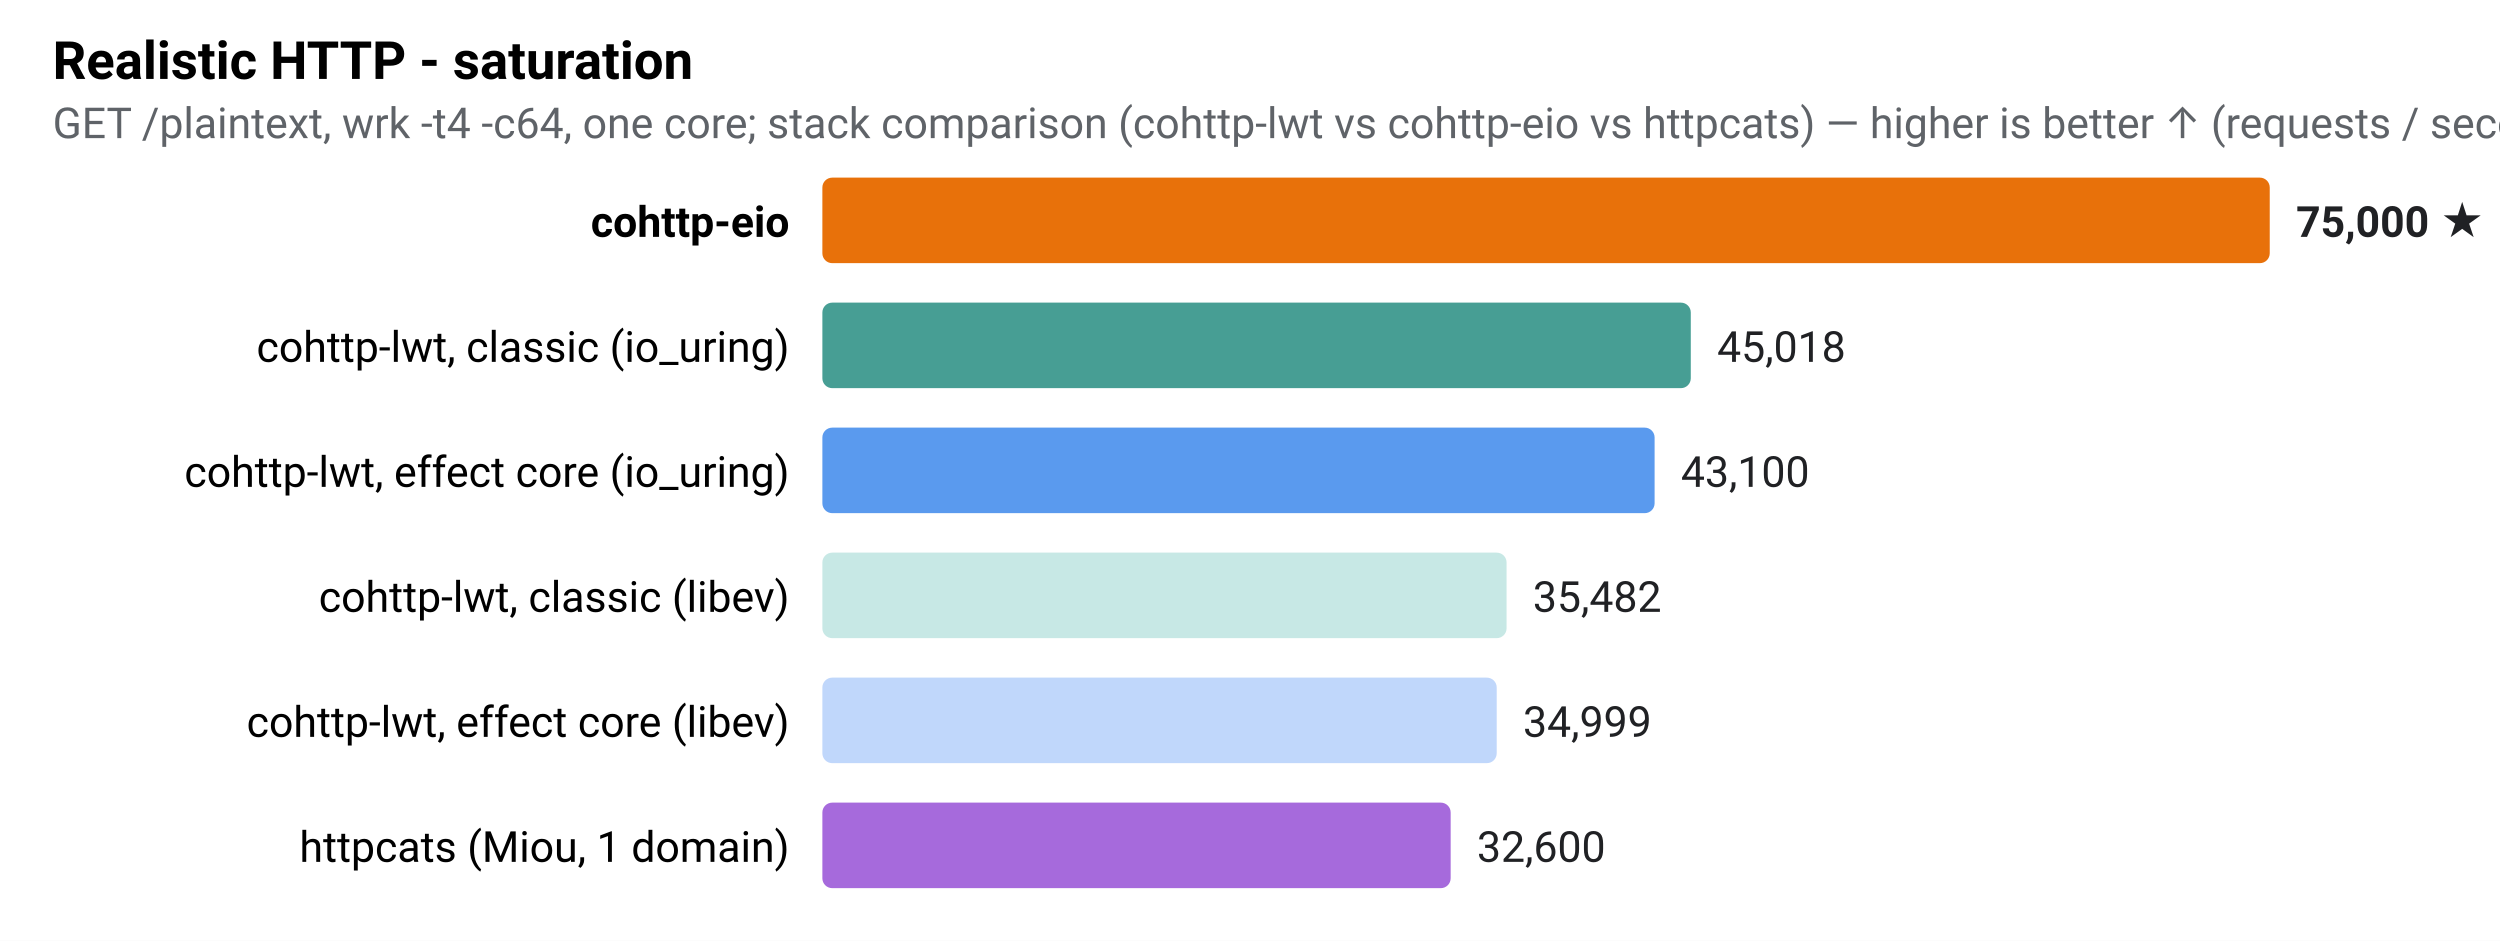
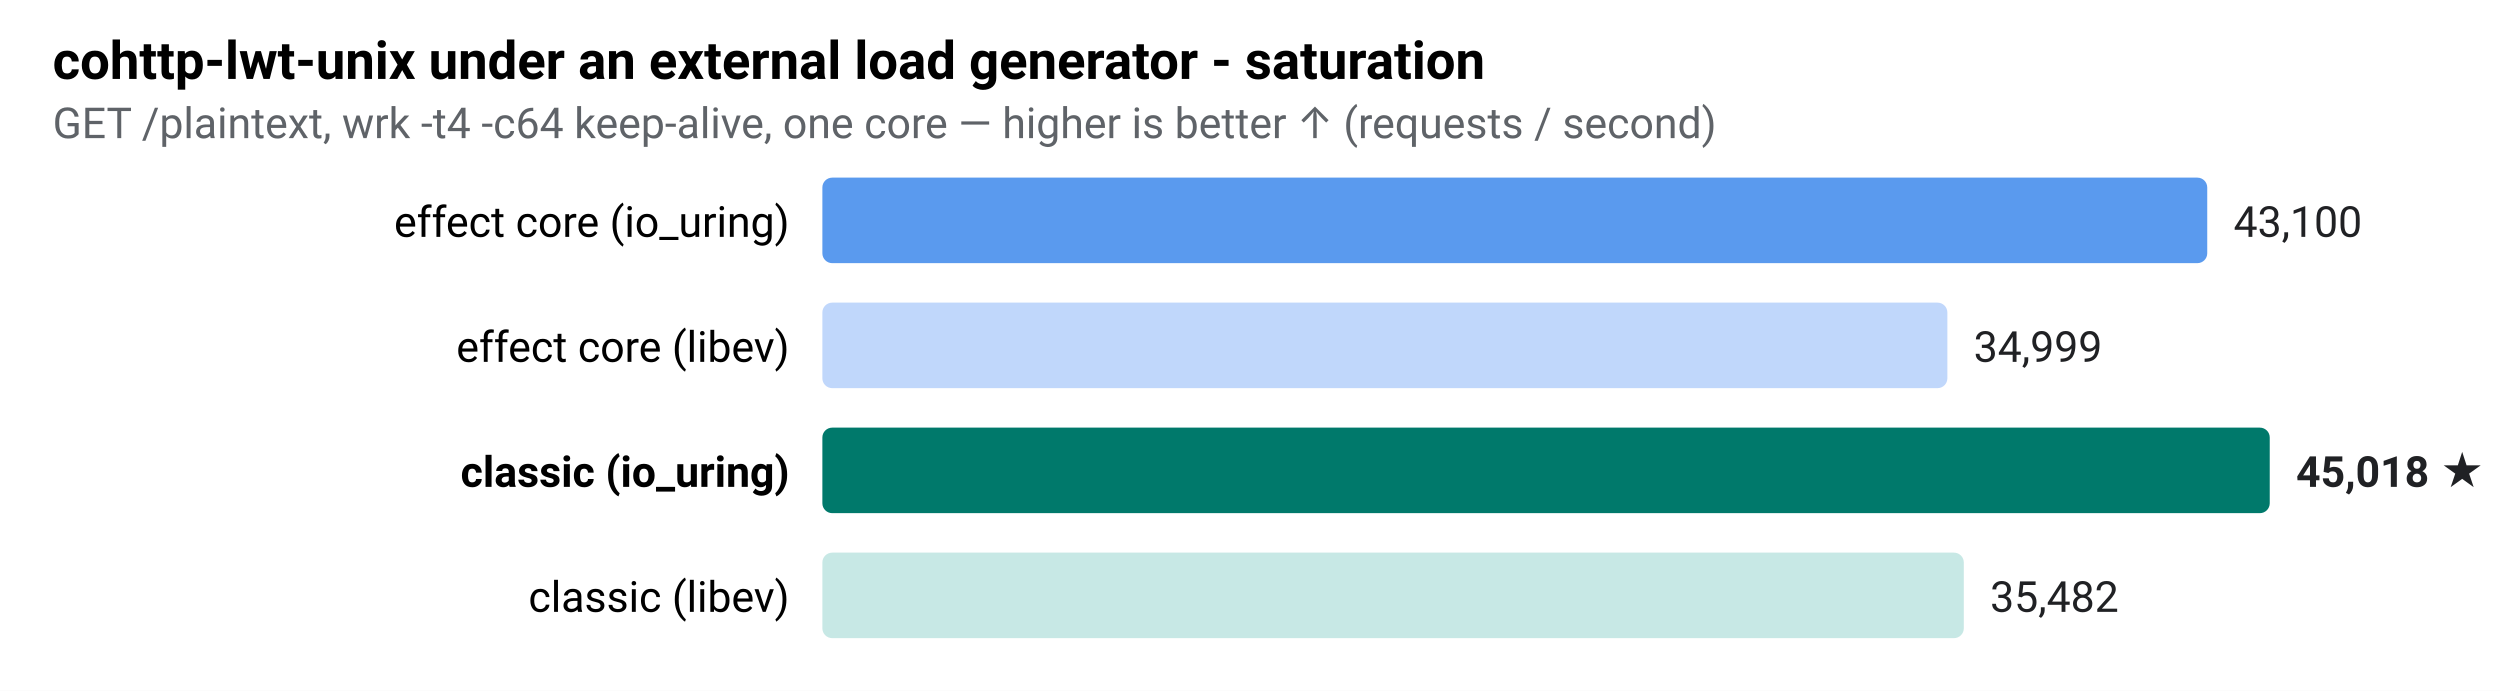
- <svg xmlns="http://www.w3.org/2000/svg" width="760" height="286" font-family="-apple-system,Segoe UI,Roboto,sans-serif" font-size="13">
-   <rect width="760" height="286" fill="white" />
-   <text x="16" y="24" font-size="16" font-weight="700">Realistic HTTP - saturation</text>
-   <text x="16" y="42" fill="#5f6368">GET /plaintext, wrk -t4 -c64, one core; stack comparison (cohttp-lwt vs cohttp-eio vs httpcats) — higher is better ↑ (requests / second)</text>
-   <text x="240" y="72" text-anchor="end" font-weight="700">cohttp-eio</text>
-   <rect x="250" y="54" width="440" height="26" rx="3" fill="#e8710a" />
-   <text x="698" y="72" fill="#202124" font-weight="700">75,000 ★</text>
-   <text x="240" y="110" text-anchor="end">cohttp-lwt, classic (io_uring)</text>
-   <rect x="250" y="92" width="264" height="26" rx="3" fill="#00796b" opacity="0.72" />
-   <text x="522" y="110" fill="#202124">45,018</text>
-   <text x="240" y="148" text-anchor="end">cohttp-lwt, effect core (io_uring)</text>
-   <rect x="250" y="130" width="253" height="26" rx="3" fill="#1a73e8" opacity="0.72" />
-   <text x="511" y="148" fill="#202124">43,100</text>
-   <text x="240" y="186" text-anchor="end">cohttp-lwt, classic (libev)</text>
-   <rect x="250" y="168" width="208" height="26" rx="3" fill="#b2dfdb" opacity="0.72" />
-   <text x="466" y="186" fill="#202124">35,482</text>
-   <text x="240" y="224" text-anchor="end">cohttp-lwt, effect core (libev)</text>
-   <rect x="250" y="206" width="205" height="26" rx="3" fill="#a8c7fa" opacity="0.72" />
-   <text x="463" y="224" fill="#202124">34,999</text>
-   <text x="240" y="262" text-anchor="end">httpcats (Miou, 1 domain)</text>
-   <rect x="250" y="244" width="191" height="26" rx="3" fill="#8430ce" opacity="0.72" />
-   <text x="449" y="262" fill="#202124">32,600</text>
+ <svg xmlns="http://www.w3.org/2000/svg" width="760" height="210" font-family="-apple-system,Segoe UI,Roboto,sans-serif" font-size="13">
+   <rect width="760" height="210" fill="white" />
+   <text x="16" y="24" font-size="16" font-weight="700">cohttp-lwt-unix under an external load generator - saturation</text>
+   <text x="16" y="42" fill="#5f6368">GET /plaintext, wrk -t4 -c64 keep-alive, one core — higher is better ↑ (requests / second)</text>
+   <text x="240" y="72" text-anchor="end">effect core (io_uring)</text>
+   <rect x="250" y="54" width="421" height="26" rx="3" fill="#1a73e8" opacity="0.72" />
+   <text x="679" y="72" fill="#202124">43,100</text>
+   <text x="240" y="110" text-anchor="end">effect core (libev)</text>
+   <rect x="250" y="92" width="342" height="26" rx="3" fill="#a8c7fa" opacity="0.72" />
+   <text x="600" y="110" fill="#202124">34,999</text>
+   <text x="240" y="148" text-anchor="end" font-weight="700">classic (io_uring)</text>
+   <rect x="250" y="130" width="440" height="26" rx="3" fill="#00796b" />
+   <text x="698" y="148" fill="#202124" font-weight="700">45,018 ★</text>
+   <text x="240" y="186" text-anchor="end">classic (libev)</text>
+   <rect x="250" y="168" width="347" height="26" rx="3" fill="#b2dfdb" opacity="0.72" />
+   <text x="605" y="186" fill="#202124">35,482</text>
</svg>
